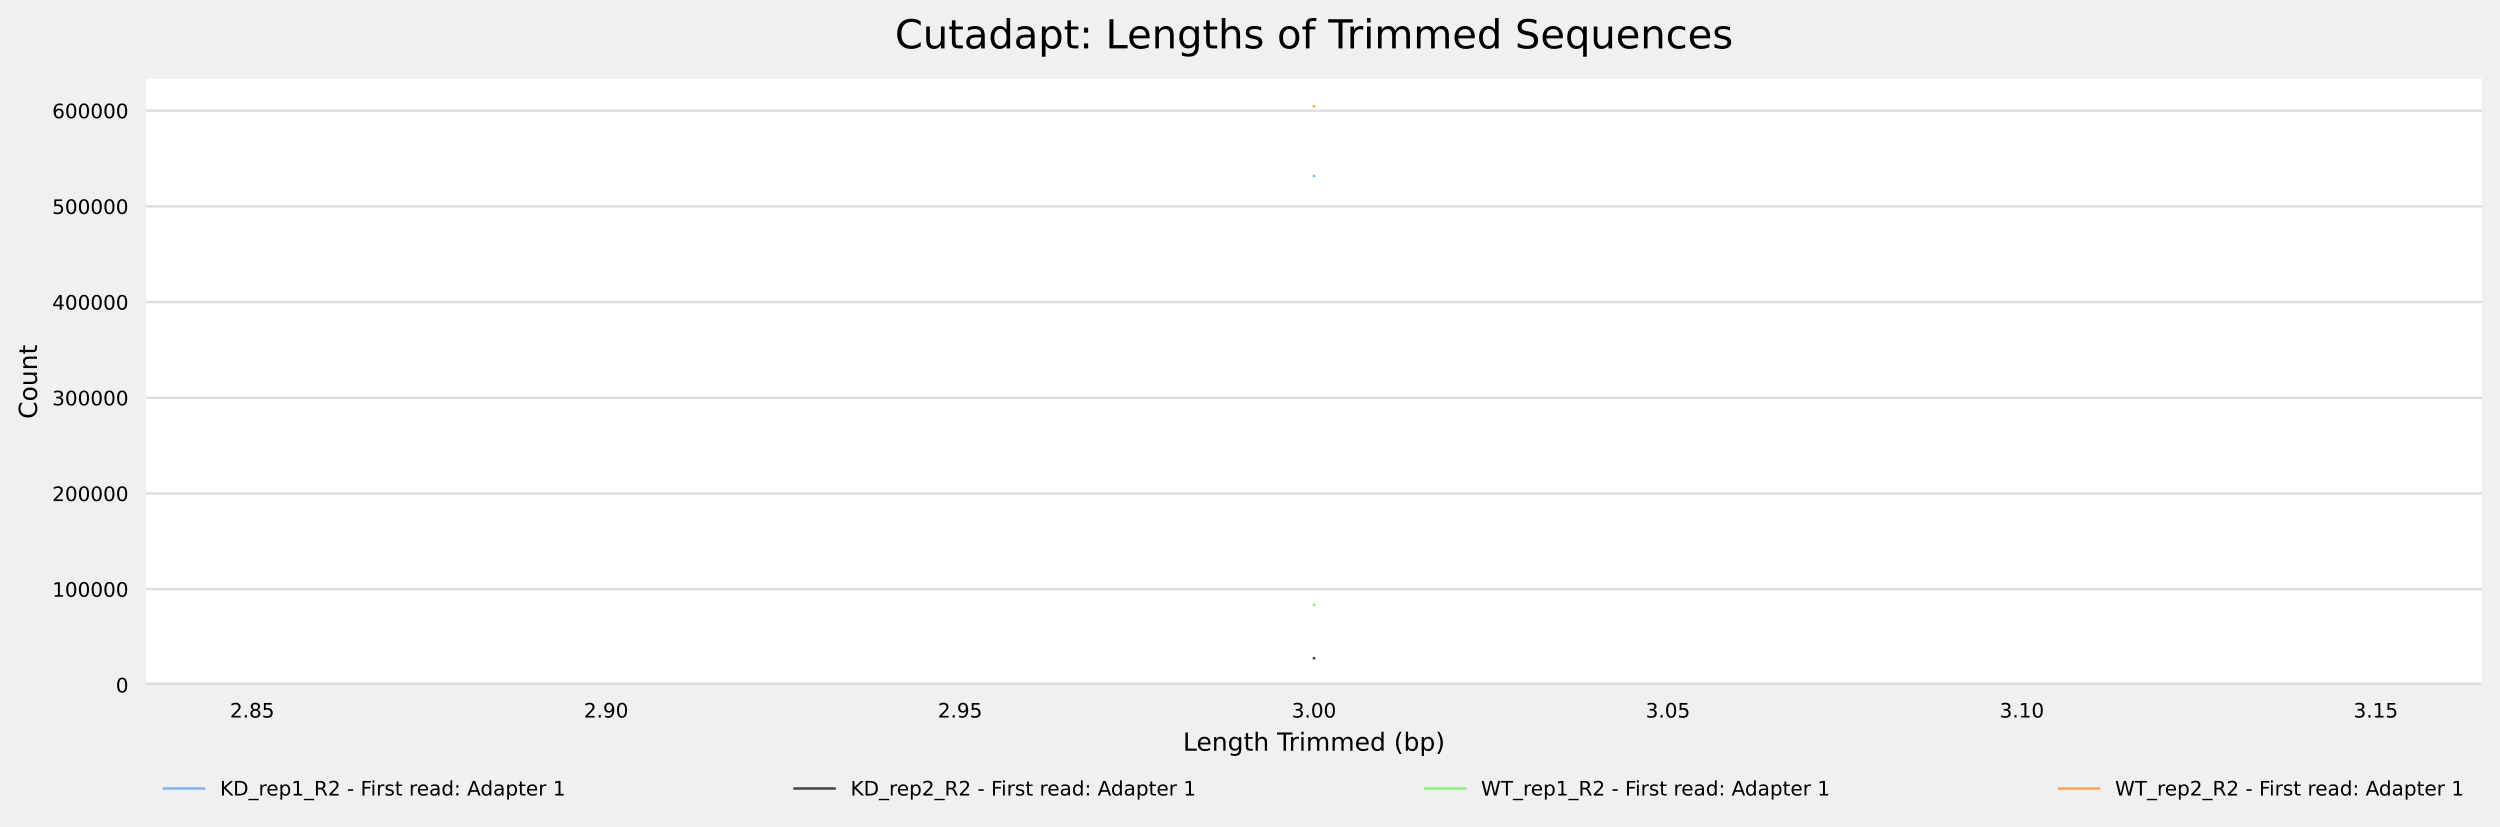
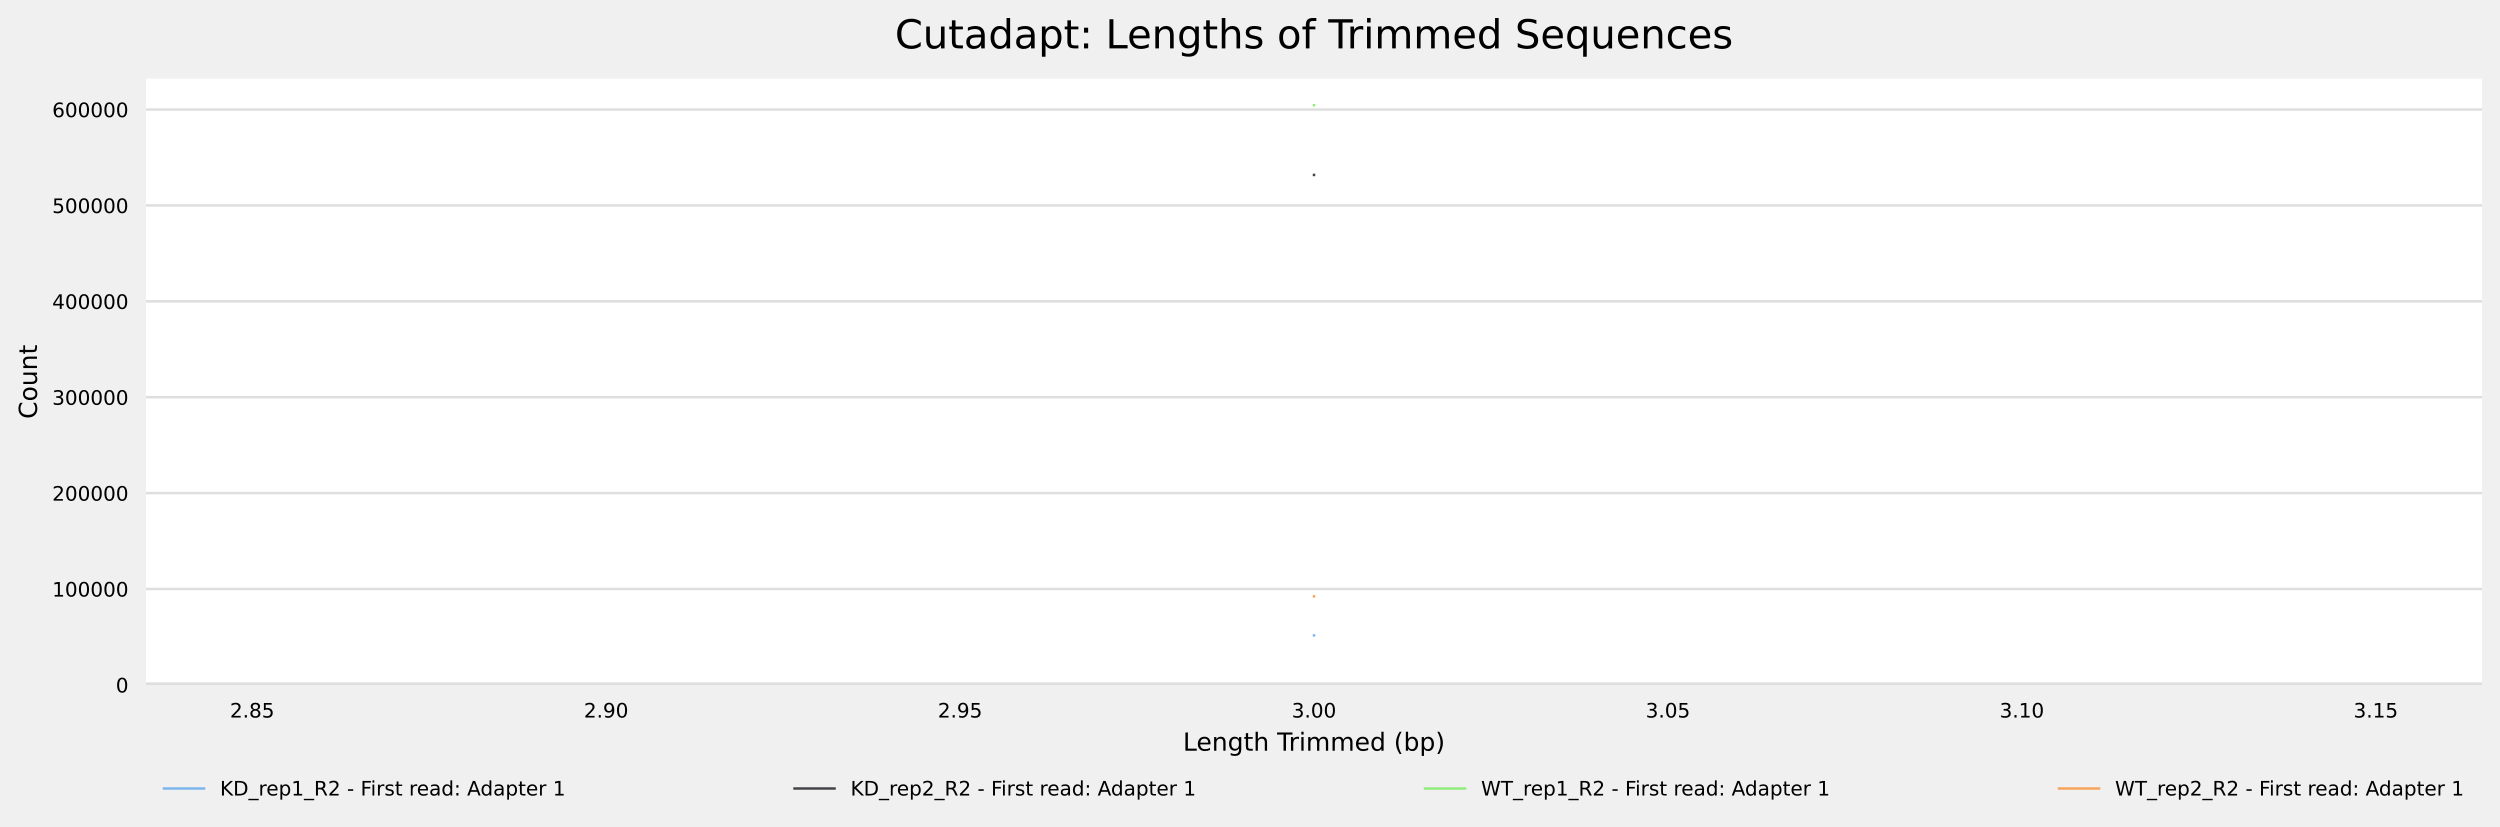
<svg xmlns="http://www.w3.org/2000/svg" xmlns:xlink="http://www.w3.org/1999/xlink" height="330.542pt" version="1.1" viewBox="0 0 1000.158 330.542" width="1000.158pt">
  <defs>
    <style type="text/css">*{stroke-linecap:butt;stroke-linejoin:round;}</style>
  </defs>
  <g id="figure_1">
    <g id="axes_1">
      <g id="patch_1">
        <path d="M 58.418 273.99  L 992.958 273.99  L 992.958 31.483  L 58.418 31.483  z " style="fill:#ffffff;" />
      </g>
      <g id="matplotlib.axis_1">
        <g id="xtick_1">
          <g id="text_1">
            <g transform="translate(91.99097 287.0688)scale(0.08 -0.08)">
              <defs>
                <path d="M 1228 531  L 3431 531  L 3431 0  L 469 0  L 469 531  Q 828 903 1448 1529  Q 2069 2156 2228 2338  Q 2531 2678 2651 2914  Q 2772 3150 2772 3378  Q 2772 3750 2511 3984  Q 2250 4219 1831 4219  Q 1534 4219 1204 4116  Q 875 4013 500 3803  L 500 4441  Q 881 4594 1212 4672  Q 1544 4750 1819 4750  Q 2544 4750 2975 4387  Q 3406 4025 3406 3419  Q 3406 3131 3298 2873  Q 3191 2616 2906 2266  Q 2828 2175 2409 1742  Q 1991 1309 1228 531  z " id="DejaVuSans-32" transform="scale(0.015625)" />
                <path d="M 684 794  L 1344 794  L 1344 0  L 684 0  L 684 794  z " id="DejaVuSans-2e" transform="scale(0.015625)" />
                <path d="M 2034 2216  Q 1584 2216 1326 1975  Q 1069 1734 1069 1313  Q 1069 891 1326 650  Q 1584 409 2034 409  Q 2484 409 2743 651  Q 3003 894 3003 1313  Q 3003 1734 2745 1975  Q 2488 2216 2034 2216  z M 1403 2484  Q 997 2584 770 2862  Q 544 3141 544 3541  Q 544 4100 942 4425  Q 1341 4750 2034 4750  Q 2731 4750 3128 4425  Q 3525 4100 3525 3541  Q 3525 3141 3298 2862  Q 3072 2584 2669 2484  Q 3125 2378 3379 2068  Q 3634 1759 3634 1313  Q 3634 634 3220 271  Q 2806 -91 2034 -91  Q 1263 -91 848 271  Q 434 634 434 1313  Q 434 1759 690 2068  Q 947 2378 1403 2484  z M 1172 3481  Q 1172 3119 1398 2916  Q 1625 2713 2034 2713  Q 2441 2713 2670 2916  Q 2900 3119 2900 3481  Q 2900 3844 2670 4047  Q 2441 4250 2034 4250  Q 1625 4250 1398 4047  Q 1172 3844 1172 3481  z " id="DejaVuSans-38" transform="scale(0.015625)" />
                <path d="M 691 4666  L 3169 4666  L 3169 4134  L 1269 4134  L 1269 2991  Q 1406 3038 1543 3061  Q 1681 3084 1819 3084  Q 2600 3084 3056 2656  Q 3513 2228 3513 1497  Q 3513 744 3044 326  Q 2575 -91 1722 -91  Q 1428 -91 1123 -41  Q 819 9 494 109  L 494 744  Q 775 591 1075 516  Q 1375 441 1709 441  Q 2250 441 2565 725  Q 2881 1009 2881 1497  Q 2881 1984 2565 2268  Q 2250 2553 1709 2553  Q 1456 2553 1204 2497  Q 953 2441 691 2322  L 691 4666  z " id="DejaVuSans-35" transform="scale(0.015625)" />
              </defs>
              <use xlink:href="#DejaVuSans-32" />
              <use x="63.623" xlink:href="#DejaVuSans-2e" />
              <use x="95.41" xlink:href="#DejaVuSans-38" />
              <use x="159.033" xlink:href="#DejaVuSans-35" />
            </g>
          </g>
        </g>
        <g id="xtick_2">
          <g id="text_2">
            <g transform="translate(233.5879 287.0688)scale(0.08 -0.08)">
              <defs>
                <path d="M 703 97  L 703 672  Q 941 559 1184 500  Q 1428 441 1663 441  Q 2288 441 2617 861  Q 2947 1281 2994 2138  Q 2813 1869 2534 1725  Q 2256 1581 1919 1581  Q 1219 1581 811 2004  Q 403 2428 403 3163  Q 403 3881 828 4315  Q 1253 4750 1959 4750  Q 2769 4750 3195 4129  Q 3622 3509 3622 2328  Q 3622 1225 3098 567  Q 2575 -91 1691 -91  Q 1453 -91 1209 -44  Q 966 3 703 97  z M 1959 2075  Q 2384 2075 2632 2365  Q 2881 2656 2881 3163  Q 2881 3666 2632 3958  Q 2384 4250 1959 4250  Q 1534 4250 1286 3958  Q 1038 3666 1038 3163  Q 1038 2656 1286 2365  Q 1534 2075 1959 2075  z " id="DejaVuSans-39" transform="scale(0.015625)" />
                <path d="M 2034 4250  Q 1547 4250 1301 3770  Q 1056 3291 1056 2328  Q 1056 1369 1301 889  Q 1547 409 2034 409  Q 2525 409 2770 889  Q 3016 1369 3016 2328  Q 3016 3291 2770 3770  Q 2525 4250 2034 4250  z M 2034 4750  Q 2819 4750 3233 4129  Q 3647 3509 3647 2328  Q 3647 1150 3233 529  Q 2819 -91 2034 -91  Q 1250 -91 836 529  Q 422 1150 422 2328  Q 422 3509 836 4129  Q 1250 4750 2034 4750  z " id="DejaVuSans-30" transform="scale(0.015625)" />
              </defs>
              <use xlink:href="#DejaVuSans-32" />
              <use x="63.623" xlink:href="#DejaVuSans-2e" />
              <use x="95.41" xlink:href="#DejaVuSans-39" />
              <use x="159.033" xlink:href="#DejaVuSans-30" />
            </g>
          </g>
        </g>
        <g id="xtick_3">
          <g id="text_3">
            <g transform="translate(375.1849 287.0688)scale(0.08 -0.08)">
              <use xlink:href="#DejaVuSans-32" />
              <use x="63.623" xlink:href="#DejaVuSans-2e" />
              <use x="95.41" xlink:href="#DejaVuSans-39" />
              <use x="159.033" xlink:href="#DejaVuSans-35" />
            </g>
          </g>
        </g>
        <g id="xtick_4">
          <g id="text_4">
            <g transform="translate(516.7819 287.0688)scale(0.08 -0.08)">
              <defs>
                <path d="M 2597 2516  Q 3050 2419 3304 2112  Q 3559 1806 3559 1356  Q 3559 666 3084 287  Q 2609 -91 1734 -91  Q 1441 -91 1130 -33  Q 819 25 488 141  L 488 750  Q 750 597 1062 519  Q 1375 441 1716 441  Q 2309 441 2620 675  Q 2931 909 2931 1356  Q 2931 1769 2642 2001  Q 2353 2234 1838 2234  L 1294 2234  L 1294 2753  L 1863 2753  Q 2328 2753 2575 2939  Q 2822 3125 2822 3475  Q 2822 3834 2567 4026  Q 2313 4219 1838 4219  Q 1578 4219 1281 4162  Q 984 4106 628 3988  L 628 4550  Q 988 4650 1302 4700  Q 1616 4750 1894 4750  Q 2613 4750 3031 4423  Q 3450 4097 3450 3541  Q 3450 3153 3228 2886  Q 3006 2619 2597 2516  z " id="DejaVuSans-33" transform="scale(0.015625)" />
              </defs>
              <use xlink:href="#DejaVuSans-33" />
              <use x="63.623" xlink:href="#DejaVuSans-2e" />
              <use x="95.41" xlink:href="#DejaVuSans-30" />
              <use x="159.033" xlink:href="#DejaVuSans-30" />
            </g>
          </g>
        </g>
        <g id="xtick_5">
          <g id="text_5">
            <g transform="translate(658.3788 287.0688)scale(0.08 -0.08)">
              <use xlink:href="#DejaVuSans-33" />
              <use x="63.623" xlink:href="#DejaVuSans-2e" />
              <use x="95.41" xlink:href="#DejaVuSans-30" />
              <use x="159.033" xlink:href="#DejaVuSans-35" />
            </g>
          </g>
        </g>
        <g id="xtick_6">
          <g id="text_6">
            <g transform="translate(799.9758 287.0688)scale(0.08 -0.08)">
              <defs>
                <path d="M 794 531  L 1825 531  L 1825 4091  L 703 3866  L 703 4441  L 1819 4666  L 2450 4666  L 2450 531  L 3481 531  L 3481 0  L 794 0  L 794 531  z " id="DejaVuSans-31" transform="scale(0.015625)" />
              </defs>
              <use xlink:href="#DejaVuSans-33" />
              <use x="63.623" xlink:href="#DejaVuSans-2e" />
              <use x="95.41" xlink:href="#DejaVuSans-31" />
              <use x="159.033" xlink:href="#DejaVuSans-30" />
            </g>
          </g>
        </g>
        <g id="xtick_7">
          <g id="text_7">
            <g transform="translate(941.5728 287.0688)scale(0.08 -0.08)">
              <use xlink:href="#DejaVuSans-33" />
              <use x="63.623" xlink:href="#DejaVuSans-2e" />
              <use x="95.41" xlink:href="#DejaVuSans-31" />
              <use x="159.033" xlink:href="#DejaVuSans-35" />
            </g>
          </g>
        </g>
        <g id="text_8">
          <g transform="translate(473.2608 300.331)scale(0.1 -0.1)">
            <defs>
              <path d="M 628 4666  L 1259 4666  L 1259 531  L 3531 531  L 3531 0  L 628 0  L 628 4666  z " id="DejaVuSans-4c" transform="scale(0.015625)" />
              <path d="M 3597 1894  L 3597 1613  L 953 1613  Q 991 1019 1311 708  Q 1631 397 2203 397  Q 2534 397 2845 478  Q 3156 559 3463 722  L 3463 178  Q 3153 47 2828 -22  Q 2503 -91 2169 -91  Q 1331 -91 842 396  Q 353 884 353 1716  Q 353 2575 817 3079  Q 1281 3584 2069 3584  Q 2775 3584 3186 3129  Q 3597 2675 3597 1894  z M 3022 2063  Q 3016 2534 2758 2815  Q 2500 3097 2075 3097  Q 1594 3097 1305 2825  Q 1016 2553 972 2059  L 3022 2063  z " id="DejaVuSans-65" transform="scale(0.015625)" />
              <path d="M 3513 2113  L 3513 0  L 2938 0  L 2938 2094  Q 2938 2591 2744 2837  Q 2550 3084 2163 3084  Q 1697 3084 1428 2787  Q 1159 2491 1159 1978  L 1159 0  L 581 0  L 581 3500  L 1159 3500  L 1159 2956  Q 1366 3272 1645 3428  Q 1925 3584 2291 3584  Q 2894 3584 3203 3211  Q 3513 2838 3513 2113  z " id="DejaVuSans-6e" transform="scale(0.015625)" />
              <path d="M 2906 1791  Q 2906 2416 2648 2759  Q 2391 3103 1925 3103  Q 1463 3103 1205 2759  Q 947 2416 947 1791  Q 947 1169 1205 825  Q 1463 481 1925 481  Q 2391 481 2648 825  Q 2906 1169 2906 1791  z M 3481 434  Q 3481 -459 3084 -895  Q 2688 -1331 1869 -1331  Q 1566 -1331 1297 -1286  Q 1028 -1241 775 -1147  L 775 -588  Q 1028 -725 1275 -790  Q 1522 -856 1778 -856  Q 2344 -856 2625 -561  Q 2906 -266 2906 331  L 2906 616  Q 2728 306 2450 153  Q 2172 0 1784 0  Q 1141 0 747 490  Q 353 981 353 1791  Q 353 2603 747 3093  Q 1141 3584 1784 3584  Q 2172 3584 2450 3431  Q 2728 3278 2906 2969  L 2906 3500  L 3481 3500  L 3481 434  z " id="DejaVuSans-67" transform="scale(0.015625)" />
              <path d="M 1172 4494  L 1172 3500  L 2356 3500  L 2356 3053  L 1172 3053  L 1172 1153  Q 1172 725 1289 603  Q 1406 481 1766 481  L 2356 481  L 2356 0  L 1766 0  Q 1100 0 847 248  Q 594 497 594 1153  L 594 3053  L 172 3053  L 172 3500  L 594 3500  L 594 4494  L 1172 4494  z " id="DejaVuSans-74" transform="scale(0.015625)" />
              <path d="M 3513 2113  L 3513 0  L 2938 0  L 2938 2094  Q 2938 2591 2744 2837  Q 2550 3084 2163 3084  Q 1697 3084 1428 2787  Q 1159 2491 1159 1978  L 1159 0  L 581 0  L 581 4863  L 1159 4863  L 1159 2956  Q 1366 3272 1645 3428  Q 1925 3584 2291 3584  Q 2894 3584 3203 3211  Q 3513 2838 3513 2113  z " id="DejaVuSans-68" transform="scale(0.015625)" />
              <path id="DejaVuSans-20" transform="scale(0.015625)" />
              <path d="M -19 4666  L 3928 4666  L 3928 4134  L 2272 4134  L 2272 0  L 1638 0  L 1638 4134  L -19 4134  L -19 4666  z " id="DejaVuSans-54" transform="scale(0.015625)" />
              <path d="M 2631 2963  Q 2534 3019 2420 3045  Q 2306 3072 2169 3072  Q 1681 3072 1420 2755  Q 1159 2438 1159 1844  L 1159 0  L 581 0  L 581 3500  L 1159 3500  L 1159 2956  Q 1341 3275 1631 3429  Q 1922 3584 2338 3584  Q 2397 3584 2469 3576  Q 2541 3569 2628 3553  L 2631 2963  z " id="DejaVuSans-72" transform="scale(0.015625)" />
              <path d="M 603 3500  L 1178 3500  L 1178 0  L 603 0  L 603 3500  z M 603 4863  L 1178 4863  L 1178 4134  L 603 4134  L 603 4863  z " id="DejaVuSans-69" transform="scale(0.015625)" />
              <path d="M 3328 2828  Q 3544 3216 3844 3400  Q 4144 3584 4550 3584  Q 5097 3584 5394 3201  Q 5691 2819 5691 2113  L 5691 0  L 5113 0  L 5113 2094  Q 5113 2597 4934 2840  Q 4756 3084 4391 3084  Q 3944 3084 3684 2787  Q 3425 2491 3425 1978  L 3425 0  L 2847 0  L 2847 2094  Q 2847 2600 2669 2842  Q 2491 3084 2119 3084  Q 1678 3084 1418 2786  Q 1159 2488 1159 1978  L 1159 0  L 581 0  L 581 3500  L 1159 3500  L 1159 2956  Q 1356 3278 1631 3431  Q 1906 3584 2284 3584  Q 2666 3584 2933 3390  Q 3200 3197 3328 2828  z " id="DejaVuSans-6d" transform="scale(0.015625)" />
              <path d="M 2906 2969  L 2906 4863  L 3481 4863  L 3481 0  L 2906 0  L 2906 525  Q 2725 213 2448 61  Q 2172 -91 1784 -91  Q 1150 -91 751 415  Q 353 922 353 1747  Q 353 2572 751 3078  Q 1150 3584 1784 3584  Q 2172 3584 2448 3432  Q 2725 3281 2906 2969  z M 947 1747  Q 947 1113 1208 752  Q 1469 391 1925 391  Q 2381 391 2643 752  Q 2906 1113 2906 1747  Q 2906 2381 2643 2742  Q 2381 3103 1925 3103  Q 1469 3103 1208 2742  Q 947 2381 947 1747  z " id="DejaVuSans-64" transform="scale(0.015625)" />
              <path d="M 1984 4856  Q 1566 4138 1362 3434  Q 1159 2731 1159 2009  Q 1159 1288 1364 580  Q 1569 -128 1984 -844  L 1484 -844  Q 1016 -109 783 600  Q 550 1309 550 2009  Q 550 2706 781 3412  Q 1013 4119 1484 4856  L 1984 4856  z " id="DejaVuSans-28" transform="scale(0.015625)" />
              <path d="M 3116 1747  Q 3116 2381 2855 2742  Q 2594 3103 2138 3103  Q 1681 3103 1420 2742  Q 1159 2381 1159 1747  Q 1159 1113 1420 752  Q 1681 391 2138 391  Q 2594 391 2855 752  Q 3116 1113 3116 1747  z M 1159 2969  Q 1341 3281 1617 3432  Q 1894 3584 2278 3584  Q 2916 3584 3314 3078  Q 3713 2572 3713 1747  Q 3713 922 3314 415  Q 2916 -91 2278 -91  Q 1894 -91 1617 61  Q 1341 213 1159 525  L 1159 0  L 581 0  L 581 4863  L 1159 4863  L 1159 2969  z " id="DejaVuSans-62" transform="scale(0.015625)" />
              <path d="M 1159 525  L 1159 -1331  L 581 -1331  L 581 3500  L 1159 3500  L 1159 2969  Q 1341 3281 1617 3432  Q 1894 3584 2278 3584  Q 2916 3584 3314 3078  Q 3713 2572 3713 1747  Q 3713 922 3314 415  Q 2916 -91 2278 -91  Q 1894 -91 1617 61  Q 1341 213 1159 525  z M 3116 1747  Q 3116 2381 2855 2742  Q 2594 3103 2138 3103  Q 1681 3103 1420 2742  Q 1159 2381 1159 1747  Q 1159 1113 1420 752  Q 1681 391 2138 391  Q 2594 391 2855 752  Q 3116 1113 3116 1747  z " id="DejaVuSans-70" transform="scale(0.015625)" />
              <path d="M 513 4856  L 1013 4856  Q 1481 4119 1714 3412  Q 1947 2706 1947 2009  Q 1947 1309 1714 600  Q 1481 -109 1013 -844  L 513 -844  Q 928 -128 1133 580  Q 1338 1288 1338 2009  Q 1338 2731 1133 3434  Q 928 4138 513 4856  z " id="DejaVuSans-29" transform="scale(0.015625)" />
            </defs>
            <use xlink:href="#DejaVuSans-4c" />
            <use x="53.963" xlink:href="#DejaVuSans-65" />
            <use x="115.486" xlink:href="#DejaVuSans-6e" />
            <use x="178.865" xlink:href="#DejaVuSans-67" />
            <use x="242.342" xlink:href="#DejaVuSans-74" />
            <use x="281.551" xlink:href="#DejaVuSans-68" />
            <use x="344.93" xlink:href="#DejaVuSans-20" />
            <use x="376.717" xlink:href="#DejaVuSans-54" />
            <use x="423.051" xlink:href="#DejaVuSans-72" />
            <use x="464.164" xlink:href="#DejaVuSans-69" />
            <use x="491.947" xlink:href="#DejaVuSans-6d" />
            <use x="589.359" xlink:href="#DejaVuSans-6d" />
            <use x="686.771" xlink:href="#DejaVuSans-65" />
            <use x="748.295" xlink:href="#DejaVuSans-64" />
            <use x="811.771" xlink:href="#DejaVuSans-20" />
            <use x="843.559" xlink:href="#DejaVuSans-28" />
            <use x="882.572" xlink:href="#DejaVuSans-62" />
            <use x="946.049" xlink:href="#DejaVuSans-70" />
            <use x="1009.525" xlink:href="#DejaVuSans-29" />
          </g>
        </g>
      </g>
      <g id="matplotlib.axis_2">
        <g id="ytick_1">
          <g id="line2d_1">
-             <path clip-path="url(#p2816ca0c57)" d="M 58.418 273.99  L 992.958 273.99  " style="fill:none;stroke:#dedede;stroke-linecap:square;" />
+             <path clip-path="url(#p6cb921aba2)" d="M 58.418 273.99  L 992.958 273.99  " style="fill:none;stroke:#dedede;stroke-linecap:square;" />
          </g>
          <g id="text_9">
            <g transform="translate(46.32812 277.0294)scale(0.08 -0.08)">
              <use xlink:href="#DejaVuSans-30" />
            </g>
          </g>
        </g>
        <g id="ytick_2">
          <g id="line2d_2">
-             <path clip-path="url(#p2816ca0c57)" d="M 58.418 235.703  L 992.958 235.703  " style="fill:none;stroke:#dedede;stroke-linecap:square;" />
+             <path clip-path="url(#p6cb921aba2)" d="M 58.418 235.63  L 992.958 235.63  " style="fill:none;stroke:#dedede;stroke-linecap:square;" />
          </g>
          <g id="text_10">
-             <g transform="translate(20.87813 238.7422)scale(0.08 -0.08)">
+             <g transform="translate(20.87813 238.6696)scale(0.08 -0.08)">
              <use xlink:href="#DejaVuSans-31" />
              <use x="63.623" xlink:href="#DejaVuSans-30" />
              <use x="127.246" xlink:href="#DejaVuSans-30" />
              <use x="190.869" xlink:href="#DejaVuSans-30" />
              <use x="254.492" xlink:href="#DejaVuSans-30" />
              <use x="318.115" xlink:href="#DejaVuSans-30" />
            </g>
          </g>
        </g>
        <g id="ytick_3">
          <g id="line2d_3">
-             <path clip-path="url(#p2816ca0c57)" d="M 58.418 197.416  L 992.958 197.416  " style="fill:none;stroke:#dedede;stroke-linecap:square;" />
+             <path clip-path="url(#p6cb921aba2)" d="M 58.418 197.27  L 992.958 197.27  " style="fill:none;stroke:#dedede;stroke-linecap:square;" />
          </g>
          <g id="text_11">
-             <g transform="translate(20.87813 200.455)scale(0.08 -0.08)">
+             <g transform="translate(20.87813 200.3098)scale(0.08 -0.08)">
              <use xlink:href="#DejaVuSans-32" />
              <use x="63.623" xlink:href="#DejaVuSans-30" />
              <use x="127.246" xlink:href="#DejaVuSans-30" />
              <use x="190.869" xlink:href="#DejaVuSans-30" />
              <use x="254.492" xlink:href="#DejaVuSans-30" />
              <use x="318.115" xlink:href="#DejaVuSans-30" />
            </g>
          </g>
        </g>
        <g id="ytick_4">
          <g id="line2d_4">
-             <path clip-path="url(#p2816ca0c57)" d="M 58.418 159.128  L 992.958 159.128  " style="fill:none;stroke:#dedede;stroke-linecap:square;" />
+             <path clip-path="url(#p6cb921aba2)" d="M 58.418 158.911  L 992.958 158.911  " style="fill:none;stroke:#dedede;stroke-linecap:square;" />
          </g>
          <g id="text_12">
-             <g transform="translate(20.87813 162.1677)scale(0.08 -0.08)">
+             <g transform="translate(20.87813 161.95)scale(0.08 -0.08)">
              <use xlink:href="#DejaVuSans-33" />
              <use x="63.623" xlink:href="#DejaVuSans-30" />
              <use x="127.246" xlink:href="#DejaVuSans-30" />
              <use x="190.869" xlink:href="#DejaVuSans-30" />
              <use x="254.492" xlink:href="#DejaVuSans-30" />
              <use x="318.115" xlink:href="#DejaVuSans-30" />
            </g>
          </g>
        </g>
        <g id="ytick_5">
          <g id="line2d_5">
-             <path clip-path="url(#p2816ca0c57)" d="M 58.418 120.841  L 992.958 120.841  " style="fill:none;stroke:#dedede;stroke-linecap:square;" />
+             <path clip-path="url(#p6cb921aba2)" d="M 58.418 120.551  L 992.958 120.551  " style="fill:none;stroke:#dedede;stroke-linecap:square;" />
          </g>
          <g id="text_13">
-             <g transform="translate(20.87813 123.8805)scale(0.08 -0.08)">
+             <g transform="translate(20.87813 123.5901)scale(0.08 -0.08)">
              <defs>
                <path d="M 2419 4116  L 825 1625  L 2419 1625  L 2419 4116  z M 2253 4666  L 3047 4666  L 3047 1625  L 3713 1625  L 3713 1100  L 3047 1100  L 3047 0  L 2419 0  L 2419 1100  L 313 1100  L 313 1709  L 2253 4666  z " id="DejaVuSans-34" transform="scale(0.015625)" />
              </defs>
              <use xlink:href="#DejaVuSans-34" />
              <use x="63.623" xlink:href="#DejaVuSans-30" />
              <use x="127.246" xlink:href="#DejaVuSans-30" />
              <use x="190.869" xlink:href="#DejaVuSans-30" />
              <use x="254.492" xlink:href="#DejaVuSans-30" />
              <use x="318.115" xlink:href="#DejaVuSans-30" />
            </g>
          </g>
        </g>
        <g id="ytick_6">
          <g id="line2d_6">
-             <path clip-path="url(#p2816ca0c57)" d="M 58.418 82.554  L 992.958 82.554  " style="fill:none;stroke:#dedede;stroke-linecap:square;" />
+             <path clip-path="url(#p6cb921aba2)" d="M 58.418 82.191  L 992.958 82.191  " style="fill:none;stroke:#dedede;stroke-linecap:square;" />
          </g>
          <g id="text_14">
-             <g transform="translate(20.87813 85.59325)scale(0.08 -0.08)">
+             <g transform="translate(20.87813 85.2303)scale(0.08 -0.08)">
              <use xlink:href="#DejaVuSans-35" />
              <use x="63.623" xlink:href="#DejaVuSans-30" />
              <use x="127.246" xlink:href="#DejaVuSans-30" />
              <use x="190.869" xlink:href="#DejaVuSans-30" />
              <use x="254.492" xlink:href="#DejaVuSans-30" />
              <use x="318.115" xlink:href="#DejaVuSans-30" />
            </g>
          </g>
        </g>
        <g id="ytick_7">
          <g id="line2d_7">
-             <path clip-path="url(#p2816ca0c57)" d="M 58.418 44.267  L 992.958 44.267  " style="fill:none;stroke:#dedede;stroke-linecap:square;" />
+             <path clip-path="url(#p6cb921aba2)" d="M 58.418 43.831  L 992.958 43.831  " style="fill:none;stroke:#dedede;stroke-linecap:square;" />
          </g>
          <g id="text_15">
-             <g transform="translate(20.87813 47.30602)scale(0.08 -0.08)">
+             <g transform="translate(20.87813 46.87047)scale(0.08 -0.08)">
              <defs>
                <path d="M 2113 2584  Q 1688 2584 1439 2293  Q 1191 2003 1191 1497  Q 1191 994 1439 701  Q 1688 409 2113 409  Q 2538 409 2786 701  Q 3034 994 3034 1497  Q 3034 2003 2786 2293  Q 2538 2584 2113 2584  z M 3366 4563  L 3366 3988  Q 3128 4100 2886 4159  Q 2644 4219 2406 4219  Q 1781 4219 1451 3797  Q 1122 3375 1075 2522  Q 1259 2794 1537 2939  Q 1816 3084 2150 3084  Q 2853 3084 3261 2657  Q 3669 2231 3669 1497  Q 3669 778 3244 343  Q 2819 -91 2113 -91  Q 1303 -91 875 529  Q 447 1150 447 2328  Q 447 3434 972 4092  Q 1497 4750 2381 4750  Q 2619 4750 2861 4703  Q 3103 4656 3366 4563  z " id="DejaVuSans-36" transform="scale(0.015625)" />
              </defs>
              <use xlink:href="#DejaVuSans-36" />
              <use x="63.623" xlink:href="#DejaVuSans-30" />
              <use x="127.246" xlink:href="#DejaVuSans-30" />
              <use x="190.869" xlink:href="#DejaVuSans-30" />
              <use x="254.492" xlink:href="#DejaVuSans-30" />
              <use x="318.115" xlink:href="#DejaVuSans-30" />
            </g>
          </g>
        </g>
        <g id="text_16">
          <g transform="translate(14.79844 167.5849)rotate(-90)scale(0.1 -0.1)">
            <defs>
              <path d="M 4122 4306  L 4122 3641  Q 3803 3938 3442 4084  Q 3081 4231 2675 4231  Q 1875 4231 1450 3742  Q 1025 3253 1025 2328  Q 1025 1406 1450 917  Q 1875 428 2675 428  Q 3081 428 3442 575  Q 3803 722 4122 1019  L 4122 359  Q 3791 134 3420 21  Q 3050 -91 2638 -91  Q 1578 -91 968 557  Q 359 1206 359 2328  Q 359 3453 968 4101  Q 1578 4750 2638 4750  Q 3056 4750 3426 4639  Q 3797 4528 4122 4306  z " id="DejaVuSans-43" transform="scale(0.015625)" />
              <path d="M 1959 3097  Q 1497 3097 1228 2736  Q 959 2375 959 1747  Q 959 1119 1226 758  Q 1494 397 1959 397  Q 2419 397 2687 759  Q 2956 1122 2956 1747  Q 2956 2369 2687 2733  Q 2419 3097 1959 3097  z M 1959 3584  Q 2709 3584 3137 3096  Q 3566 2609 3566 1747  Q 3566 888 3137 398  Q 2709 -91 1959 -91  Q 1206 -91 779 398  Q 353 888 353 1747  Q 353 2609 779 3096  Q 1206 3584 1959 3584  z " id="DejaVuSans-6f" transform="scale(0.015625)" />
              <path d="M 544 1381  L 544 3500  L 1119 3500  L 1119 1403  Q 1119 906 1312 657  Q 1506 409 1894 409  Q 2359 409 2629 706  Q 2900 1003 2900 1516  L 2900 3500  L 3475 3500  L 3475 0  L 2900 0  L 2900 538  Q 2691 219 2414 64  Q 2138 -91 1772 -91  Q 1169 -91 856 284  Q 544 659 544 1381  z M 1991 3584  L 1991 3584  z " id="DejaVuSans-75" transform="scale(0.015625)" />
            </defs>
            <use xlink:href="#DejaVuSans-43" />
            <use x="69.824" xlink:href="#DejaVuSans-6f" />
            <use x="131.006" xlink:href="#DejaVuSans-75" />
            <use x="194.385" xlink:href="#DejaVuSans-6e" />
            <use x="257.764" xlink:href="#DejaVuSans-74" />
          </g>
        </g>
      </g>
      <g id="line2d_8">
-         <path clip-path="url(#p2816ca0c57)" d="M 525.688 70.397  " style="fill:none;stroke:#7cb5ec;stroke-linecap:square;" />
+         <path clip-path="url(#p6cb921aba2)" d="M 525.688 254.183  " style="fill:none;stroke:#7cb5ec;stroke-linecap:square;" />
      </g>
      <g id="line2d_9">
-         <path clip-path="url(#p2816ca0c57)" d="M 525.688 263.327  " style="fill:none;stroke:#434348;stroke-linecap:square;" />
+         <path clip-path="url(#p6cb921aba2)" d="M 525.688 69.978  " style="fill:none;stroke:#434348;stroke-linecap:square;" />
      </g>
      <g id="line2d_10">
-         <path clip-path="url(#p2816ca0c57)" d="M 525.688 241.946  " style="fill:none;stroke:#90ed7d;stroke-linecap:square;" />
+         <path clip-path="url(#p6cb921aba2)" d="M 525.688 42.088  " style="fill:none;stroke:#90ed7d;stroke-linecap:square;" />
      </g>
      <g id="line2d_11">
-         <path clip-path="url(#p2816ca0c57)" d="M 525.688 42.523  " style="fill:none;stroke:#f7a35c;stroke-linecap:square;" />
+         <path clip-path="url(#p6cb921aba2)" d="M 525.688 238.58  " style="fill:none;stroke:#f7a35c;stroke-linecap:square;" />
      </g>
      <g id="line2d_12">
-         <path clip-path="url(#p2816ca0c57)" d="M 58.418 273.99  L 992.958 273.99  " style="fill:none;stroke:#dedede;stroke-linecap:square;stroke-width:2;" />
+         <path clip-path="url(#p6cb921aba2)" d="M 58.418 273.99  L 992.958 273.99  " style="fill:none;stroke:#dedede;stroke-linecap:square;stroke-width:2;" />
      </g>
      <g id="text_17">
        <g transform="translate(358.0231 19.3575)scale(0.16 -0.16)">
          <defs>
            <path d="M 2194 1759  Q 1497 1759 1228 1600  Q 959 1441 959 1056  Q 959 750 1161 570  Q 1363 391 1709 391  Q 2188 391 2477 730  Q 2766 1069 2766 1631  L 2766 1759  L 2194 1759  z M 3341 1997  L 3341 0  L 2766 0  L 2766 531  Q 2569 213 2275 61  Q 1981 -91 1556 -91  Q 1019 -91 701 211  Q 384 513 384 1019  Q 384 1609 779 1909  Q 1175 2209 1959 2209  L 2766 2209  L 2766 2266  Q 2766 2663 2505 2880  Q 2244 3097 1772 3097  Q 1472 3097 1187 3025  Q 903 2953 641 2809  L 641 3341  Q 956 3463 1253 3523  Q 1550 3584 1831 3584  Q 2591 3584 2966 3190  Q 3341 2797 3341 1997  z " id="DejaVuSans-61" transform="scale(0.015625)" />
            <path d="M 750 794  L 1409 794  L 1409 0  L 750 0  L 750 794  z M 750 3309  L 1409 3309  L 1409 2516  L 750 2516  L 750 3309  z " id="DejaVuSans-3a" transform="scale(0.015625)" />
            <path d="M 2834 3397  L 2834 2853  Q 2591 2978 2328 3040  Q 2066 3103 1784 3103  Q 1356 3103 1142 2972  Q 928 2841 928 2578  Q 928 2378 1081 2264  Q 1234 2150 1697 2047  L 1894 2003  Q 2506 1872 2764 1633  Q 3022 1394 3022 966  Q 3022 478 2636 193  Q 2250 -91 1575 -91  Q 1294 -91 989 -36  Q 684 19 347 128  L 347 722  Q 666 556 975 473  Q 1284 391 1588 391  Q 1994 391 2212 530  Q 2431 669 2431 922  Q 2431 1156 2273 1281  Q 2116 1406 1581 1522  L 1381 1569  Q 847 1681 609 1914  Q 372 2147 372 2553  Q 372 3047 722 3315  Q 1072 3584 1716 3584  Q 2034 3584 2315 3537  Q 2597 3491 2834 3397  z " id="DejaVuSans-73" transform="scale(0.015625)" />
            <path d="M 2375 4863  L 2375 4384  L 1825 4384  Q 1516 4384 1395 4259  Q 1275 4134 1275 3809  L 1275 3500  L 2222 3500  L 2222 3053  L 1275 3053  L 1275 0  L 697 0  L 697 3053  L 147 3053  L 147 3500  L 697 3500  L 697 3744  Q 697 4328 969 4595  Q 1241 4863 1831 4863  L 2375 4863  z " id="DejaVuSans-66" transform="scale(0.015625)" />
            <path d="M 3425 4513  L 3425 3897  Q 3066 4069 2747 4153  Q 2428 4238 2131 4238  Q 1616 4238 1336 4038  Q 1056 3838 1056 3469  Q 1056 3159 1242 3001  Q 1428 2844 1947 2747  L 2328 2669  Q 3034 2534 3370 2195  Q 3706 1856 3706 1288  Q 3706 609 3251 259  Q 2797 -91 1919 -91  Q 1588 -91 1214 -16  Q 841 59 441 206  L 441 856  Q 825 641 1194 531  Q 1563 422 1919 422  Q 2459 422 2753 634  Q 3047 847 3047 1241  Q 3047 1584 2836 1778  Q 2625 1972 2144 2069  L 1759 2144  Q 1053 2284 737 2584  Q 422 2884 422 3419  Q 422 4038 858 4394  Q 1294 4750 2059 4750  Q 2388 4750 2728 4690  Q 3069 4631 3425 4513  z " id="DejaVuSans-53" transform="scale(0.015625)" />
            <path d="M 947 1747  Q 947 1113 1208 752  Q 1469 391 1925 391  Q 2381 391 2643 752  Q 2906 1113 2906 1747  Q 2906 2381 2643 2742  Q 2381 3103 1925 3103  Q 1469 3103 1208 2742  Q 947 2381 947 1747  z M 2906 525  Q 2725 213 2448 61  Q 2172 -91 1784 -91  Q 1150 -91 751 415  Q 353 922 353 1747  Q 353 2572 751 3078  Q 1150 3584 1784 3584  Q 2172 3584 2448 3432  Q 2725 3281 2906 2969  L 2906 3500  L 3481 3500  L 3481 -1331  L 2906 -1331  L 2906 525  z " id="DejaVuSans-71" transform="scale(0.015625)" />
            <path d="M 3122 3366  L 3122 2828  Q 2878 2963 2633 3030  Q 2388 3097 2138 3097  Q 1578 3097 1268 2742  Q 959 2388 959 1747  Q 959 1106 1268 751  Q 1578 397 2138 397  Q 2388 397 2633 464  Q 2878 531 3122 666  L 3122 134  Q 2881 22 2623 -34  Q 2366 -91 2075 -91  Q 1284 -91 818 406  Q 353 903 353 1747  Q 353 2603 823 3093  Q 1294 3584 2113 3584  Q 2378 3584 2631 3529  Q 2884 3475 3122 3366  z " id="DejaVuSans-63" transform="scale(0.015625)" />
          </defs>
          <use xlink:href="#DejaVuSans-43" />
          <use x="69.824" xlink:href="#DejaVuSans-75" />
          <use x="133.203" xlink:href="#DejaVuSans-74" />
          <use x="172.412" xlink:href="#DejaVuSans-61" />
          <use x="233.691" xlink:href="#DejaVuSans-64" />
          <use x="297.168" xlink:href="#DejaVuSans-61" />
          <use x="358.447" xlink:href="#DejaVuSans-70" />
          <use x="421.924" xlink:href="#DejaVuSans-74" />
          <use x="461.133" xlink:href="#DejaVuSans-3a" />
          <use x="494.824" xlink:href="#DejaVuSans-20" />
          <use x="526.611" xlink:href="#DejaVuSans-4c" />
          <use x="580.574" xlink:href="#DejaVuSans-65" />
          <use x="642.098" xlink:href="#DejaVuSans-6e" />
          <use x="705.477" xlink:href="#DejaVuSans-67" />
          <use x="768.953" xlink:href="#DejaVuSans-74" />
          <use x="808.162" xlink:href="#DejaVuSans-68" />
          <use x="871.541" xlink:href="#DejaVuSans-73" />
          <use x="923.641" xlink:href="#DejaVuSans-20" />
          <use x="955.428" xlink:href="#DejaVuSans-6f" />
          <use x="1016.609" xlink:href="#DejaVuSans-66" />
          <use x="1051.814" xlink:href="#DejaVuSans-20" />
          <use x="1083.602" xlink:href="#DejaVuSans-54" />
          <use x="1129.936" xlink:href="#DejaVuSans-72" />
          <use x="1171.049" xlink:href="#DejaVuSans-69" />
          <use x="1198.832" xlink:href="#DejaVuSans-6d" />
          <use x="1296.244" xlink:href="#DejaVuSans-6d" />
          <use x="1393.656" xlink:href="#DejaVuSans-65" />
          <use x="1455.18" xlink:href="#DejaVuSans-64" />
          <use x="1518.656" xlink:href="#DejaVuSans-20" />
          <use x="1550.443" xlink:href="#DejaVuSans-53" />
          <use x="1613.92" xlink:href="#DejaVuSans-65" />
          <use x="1675.443" xlink:href="#DejaVuSans-71" />
          <use x="1738.92" xlink:href="#DejaVuSans-75" />
          <use x="1802.299" xlink:href="#DejaVuSans-65" />
          <use x="1863.822" xlink:href="#DejaVuSans-6e" />
          <use x="1927.201" xlink:href="#DejaVuSans-63" />
          <use x="1982.182" xlink:href="#DejaVuSans-65" />
          <use x="2043.705" xlink:href="#DejaVuSans-73" />
        </g>
      </g>
      <g id="legend_1">
        <g id="line2d_13">
          <path d="M 65.618 315.455  L 81.618 315.455  " style="fill:none;stroke:#7cb5ec;stroke-linecap:square;" />
        </g>
        <g id="line2d_14" />
        <g id="text_18">
          <g transform="translate(88.01812 318.2554)scale(0.08 -0.08)">
            <defs>
              <path d="M 628 4666  L 1259 4666  L 1259 2694  L 3353 4666  L 4166 4666  L 1850 2491  L 4331 0  L 3500 0  L 1259 2247  L 1259 0  L 628 0  L 628 4666  z " id="DejaVuSans-4b" transform="scale(0.015625)" />
              <path d="M 1259 4147  L 1259 519  L 2022 519  Q 2988 519 3436 956  Q 3884 1394 3884 2338  Q 3884 3275 3436 3711  Q 2988 4147 2022 4147  L 1259 4147  z M 628 4666  L 1925 4666  Q 3281 4666 3915 4102  Q 4550 3538 4550 2338  Q 4550 1131 3912 565  Q 3275 0 1925 0  L 628 0  L 628 4666  z " id="DejaVuSans-44" transform="scale(0.015625)" />
              <path d="M 3263 -1063  L 3263 -1509  L -63 -1509  L -63 -1063  L 3263 -1063  z " id="DejaVuSans-5f" transform="scale(0.015625)" />
              <path d="M 2841 2188  Q 3044 2119 3236 1894  Q 3428 1669 3622 1275  L 4263 0  L 3584 0  L 2988 1197  Q 2756 1666 2539 1819  Q 2322 1972 1947 1972  L 1259 1972  L 1259 0  L 628 0  L 628 4666  L 2053 4666  Q 2853 4666 3247 4331  Q 3641 3997 3641 3322  Q 3641 2881 3436 2590  Q 3231 2300 2841 2188  z M 1259 4147  L 1259 2491  L 2053 2491  Q 2509 2491 2742 2702  Q 2975 2913 2975 3322  Q 2975 3731 2742 3939  Q 2509 4147 2053 4147  L 1259 4147  z " id="DejaVuSans-52" transform="scale(0.015625)" />
              <path d="M 313 2009  L 1997 2009  L 1997 1497  L 313 1497  L 313 2009  z " id="DejaVuSans-2d" transform="scale(0.015625)" />
              <path d="M 628 4666  L 3309 4666  L 3309 4134  L 1259 4134  L 1259 2759  L 3109 2759  L 3109 2228  L 1259 2228  L 1259 0  L 628 0  L 628 4666  z " id="DejaVuSans-46" transform="scale(0.015625)" />
              <path d="M 2188 4044  L 1331 1722  L 3047 1722  L 2188 4044  z M 1831 4666  L 2547 4666  L 4325 0  L 3669 0  L 3244 1197  L 1141 1197  L 716 0  L 50 0  L 1831 4666  z " id="DejaVuSans-41" transform="scale(0.015625)" />
            </defs>
            <use xlink:href="#DejaVuSans-4b" />
            <use x="65.576" xlink:href="#DejaVuSans-44" />
            <use x="142.578" xlink:href="#DejaVuSans-5f" />
            <use x="192.578" xlink:href="#DejaVuSans-72" />
            <use x="231.441" xlink:href="#DejaVuSans-65" />
            <use x="292.965" xlink:href="#DejaVuSans-70" />
            <use x="356.441" xlink:href="#DejaVuSans-31" />
            <use x="420.064" xlink:href="#DejaVuSans-5f" />
            <use x="470.064" xlink:href="#DejaVuSans-52" />
            <use x="539.547" xlink:href="#DejaVuSans-32" />
            <use x="603.17" xlink:href="#DejaVuSans-20" />
            <use x="634.957" xlink:href="#DejaVuSans-2d" />
            <use x="671.041" xlink:href="#DejaVuSans-20" />
            <use x="702.828" xlink:href="#DejaVuSans-46" />
            <use x="753.098" xlink:href="#DejaVuSans-69" />
            <use x="780.881" xlink:href="#DejaVuSans-72" />
            <use x="821.994" xlink:href="#DejaVuSans-73" />
            <use x="874.094" xlink:href="#DejaVuSans-74" />
            <use x="913.303" xlink:href="#DejaVuSans-20" />
            <use x="945.09" xlink:href="#DejaVuSans-72" />
            <use x="983.953" xlink:href="#DejaVuSans-65" />
            <use x="1045.477" xlink:href="#DejaVuSans-61" />
            <use x="1106.756" xlink:href="#DejaVuSans-64" />
            <use x="1170.232" xlink:href="#DejaVuSans-3a" />
            <use x="1203.924" xlink:href="#DejaVuSans-20" />
            <use x="1235.711" xlink:href="#DejaVuSans-41" />
            <use x="1302.369" xlink:href="#DejaVuSans-64" />
            <use x="1365.846" xlink:href="#DejaVuSans-61" />
            <use x="1427.125" xlink:href="#DejaVuSans-70" />
            <use x="1490.602" xlink:href="#DejaVuSans-74" />
            <use x="1529.811" xlink:href="#DejaVuSans-65" />
            <use x="1591.334" xlink:href="#DejaVuSans-72" />
            <use x="1632.447" xlink:href="#DejaVuSans-20" />
            <use x="1664.234" xlink:href="#DejaVuSans-31" />
          </g>
        </g>
        <g id="line2d_15">
          <path d="M 317.862 315.455  L 333.862 315.455  " style="fill:none;stroke:#434348;stroke-linecap:square;" />
        </g>
        <g id="line2d_16" />
        <g id="text_19">
          <g transform="translate(340.2623 318.2554)scale(0.08 -0.08)">
            <use xlink:href="#DejaVuSans-4b" />
            <use x="65.576" xlink:href="#DejaVuSans-44" />
            <use x="142.578" xlink:href="#DejaVuSans-5f" />
            <use x="192.578" xlink:href="#DejaVuSans-72" />
            <use x="231.441" xlink:href="#DejaVuSans-65" />
            <use x="292.965" xlink:href="#DejaVuSans-70" />
            <use x="356.441" xlink:href="#DejaVuSans-32" />
            <use x="420.064" xlink:href="#DejaVuSans-5f" />
            <use x="470.064" xlink:href="#DejaVuSans-52" />
            <use x="539.547" xlink:href="#DejaVuSans-32" />
            <use x="603.17" xlink:href="#DejaVuSans-20" />
            <use x="634.957" xlink:href="#DejaVuSans-2d" />
            <use x="671.041" xlink:href="#DejaVuSans-20" />
            <use x="702.828" xlink:href="#DejaVuSans-46" />
            <use x="753.098" xlink:href="#DejaVuSans-69" />
            <use x="780.881" xlink:href="#DejaVuSans-72" />
            <use x="821.994" xlink:href="#DejaVuSans-73" />
            <use x="874.094" xlink:href="#DejaVuSans-74" />
            <use x="913.303" xlink:href="#DejaVuSans-20" />
            <use x="945.09" xlink:href="#DejaVuSans-72" />
            <use x="983.953" xlink:href="#DejaVuSans-65" />
            <use x="1045.477" xlink:href="#DejaVuSans-61" />
            <use x="1106.756" xlink:href="#DejaVuSans-64" />
            <use x="1170.232" xlink:href="#DejaVuSans-3a" />
            <use x="1203.924" xlink:href="#DejaVuSans-20" />
            <use x="1235.711" xlink:href="#DejaVuSans-41" />
            <use x="1302.369" xlink:href="#DejaVuSans-64" />
            <use x="1365.846" xlink:href="#DejaVuSans-61" />
            <use x="1427.125" xlink:href="#DejaVuSans-70" />
            <use x="1490.602" xlink:href="#DejaVuSans-74" />
            <use x="1529.811" xlink:href="#DejaVuSans-65" />
            <use x="1591.334" xlink:href="#DejaVuSans-72" />
            <use x="1632.447" xlink:href="#DejaVuSans-20" />
            <use x="1664.234" xlink:href="#DejaVuSans-31" />
          </g>
        </g>
        <g id="line2d_17">
          <path d="M 570.106 315.455  L 586.106 315.455  " style="fill:none;stroke:#90ed7d;stroke-linecap:square;" />
        </g>
        <g id="line2d_18" />
        <g id="text_20">
          <g transform="translate(592.5065 318.2554)scale(0.08 -0.08)">
            <defs>
              <path d="M 213 4666  L 850 4666  L 1831 722  L 2809 4666  L 3519 4666  L 4500 722  L 5478 4666  L 6119 4666  L 4947 0  L 4153 0  L 3169 4050  L 2175 0  L 1381 0  L 213 4666  z " id="DejaVuSans-57" transform="scale(0.015625)" />
            </defs>
            <use xlink:href="#DejaVuSans-57" />
            <use x="98.877" xlink:href="#DejaVuSans-54" />
            <use x="159.961" xlink:href="#DejaVuSans-5f" />
            <use x="209.961" xlink:href="#DejaVuSans-72" />
            <use x="248.824" xlink:href="#DejaVuSans-65" />
            <use x="310.348" xlink:href="#DejaVuSans-70" />
            <use x="373.824" xlink:href="#DejaVuSans-31" />
            <use x="437.447" xlink:href="#DejaVuSans-5f" />
            <use x="487.447" xlink:href="#DejaVuSans-52" />
            <use x="556.93" xlink:href="#DejaVuSans-32" />
            <use x="620.553" xlink:href="#DejaVuSans-20" />
            <use x="652.34" xlink:href="#DejaVuSans-2d" />
            <use x="688.424" xlink:href="#DejaVuSans-20" />
            <use x="720.211" xlink:href="#DejaVuSans-46" />
            <use x="770.48" xlink:href="#DejaVuSans-69" />
            <use x="798.264" xlink:href="#DejaVuSans-72" />
            <use x="839.377" xlink:href="#DejaVuSans-73" />
            <use x="891.477" xlink:href="#DejaVuSans-74" />
            <use x="930.686" xlink:href="#DejaVuSans-20" />
            <use x="962.473" xlink:href="#DejaVuSans-72" />
            <use x="1001.336" xlink:href="#DejaVuSans-65" />
            <use x="1062.859" xlink:href="#DejaVuSans-61" />
            <use x="1124.139" xlink:href="#DejaVuSans-64" />
            <use x="1187.615" xlink:href="#DejaVuSans-3a" />
            <use x="1221.307" xlink:href="#DejaVuSans-20" />
            <use x="1253.094" xlink:href="#DejaVuSans-41" />
            <use x="1319.752" xlink:href="#DejaVuSans-64" />
            <use x="1383.229" xlink:href="#DejaVuSans-61" />
            <use x="1444.508" xlink:href="#DejaVuSans-70" />
            <use x="1507.984" xlink:href="#DejaVuSans-74" />
            <use x="1547.193" xlink:href="#DejaVuSans-65" />
            <use x="1608.717" xlink:href="#DejaVuSans-72" />
            <use x="1649.83" xlink:href="#DejaVuSans-20" />
            <use x="1681.617" xlink:href="#DejaVuSans-31" />
          </g>
        </g>
        <g id="line2d_19">
          <path d="M 823.741 315.455  L 839.741 315.455  " style="fill:none;stroke:#f7a35c;stroke-linecap:square;" />
        </g>
        <g id="line2d_20" />
        <g id="text_21">
          <g transform="translate(846.1406 318.2554)scale(0.08 -0.08)">
            <use xlink:href="#DejaVuSans-57" />
            <use x="98.877" xlink:href="#DejaVuSans-54" />
            <use x="159.961" xlink:href="#DejaVuSans-5f" />
            <use x="209.961" xlink:href="#DejaVuSans-72" />
            <use x="248.824" xlink:href="#DejaVuSans-65" />
            <use x="310.348" xlink:href="#DejaVuSans-70" />
            <use x="373.824" xlink:href="#DejaVuSans-32" />
            <use x="437.447" xlink:href="#DejaVuSans-5f" />
            <use x="487.447" xlink:href="#DejaVuSans-52" />
            <use x="556.93" xlink:href="#DejaVuSans-32" />
            <use x="620.553" xlink:href="#DejaVuSans-20" />
            <use x="652.34" xlink:href="#DejaVuSans-2d" />
            <use x="688.424" xlink:href="#DejaVuSans-20" />
            <use x="720.211" xlink:href="#DejaVuSans-46" />
            <use x="770.48" xlink:href="#DejaVuSans-69" />
            <use x="798.264" xlink:href="#DejaVuSans-72" />
            <use x="839.377" xlink:href="#DejaVuSans-73" />
            <use x="891.477" xlink:href="#DejaVuSans-74" />
            <use x="930.686" xlink:href="#DejaVuSans-20" />
            <use x="962.473" xlink:href="#DejaVuSans-72" />
            <use x="1001.336" xlink:href="#DejaVuSans-65" />
            <use x="1062.859" xlink:href="#DejaVuSans-61" />
            <use x="1124.139" xlink:href="#DejaVuSans-64" />
            <use x="1187.615" xlink:href="#DejaVuSans-3a" />
            <use x="1221.307" xlink:href="#DejaVuSans-20" />
            <use x="1253.094" xlink:href="#DejaVuSans-41" />
            <use x="1319.752" xlink:href="#DejaVuSans-64" />
            <use x="1383.229" xlink:href="#DejaVuSans-61" />
            <use x="1444.508" xlink:href="#DejaVuSans-70" />
            <use x="1507.984" xlink:href="#DejaVuSans-74" />
            <use x="1547.193" xlink:href="#DejaVuSans-65" />
            <use x="1608.717" xlink:href="#DejaVuSans-72" />
            <use x="1649.83" xlink:href="#DejaVuSans-20" />
            <use x="1681.617" xlink:href="#DejaVuSans-31" />
          </g>
        </g>
      </g>
    </g>
  </g>
  <defs>
-     <clipPath id="p2816ca0c57">
+     <clipPath id="p6cb921aba2">
      <rect height="242.507" width="934.54" x="58.418" y="31.483" />
    </clipPath>
  </defs>
</svg>
